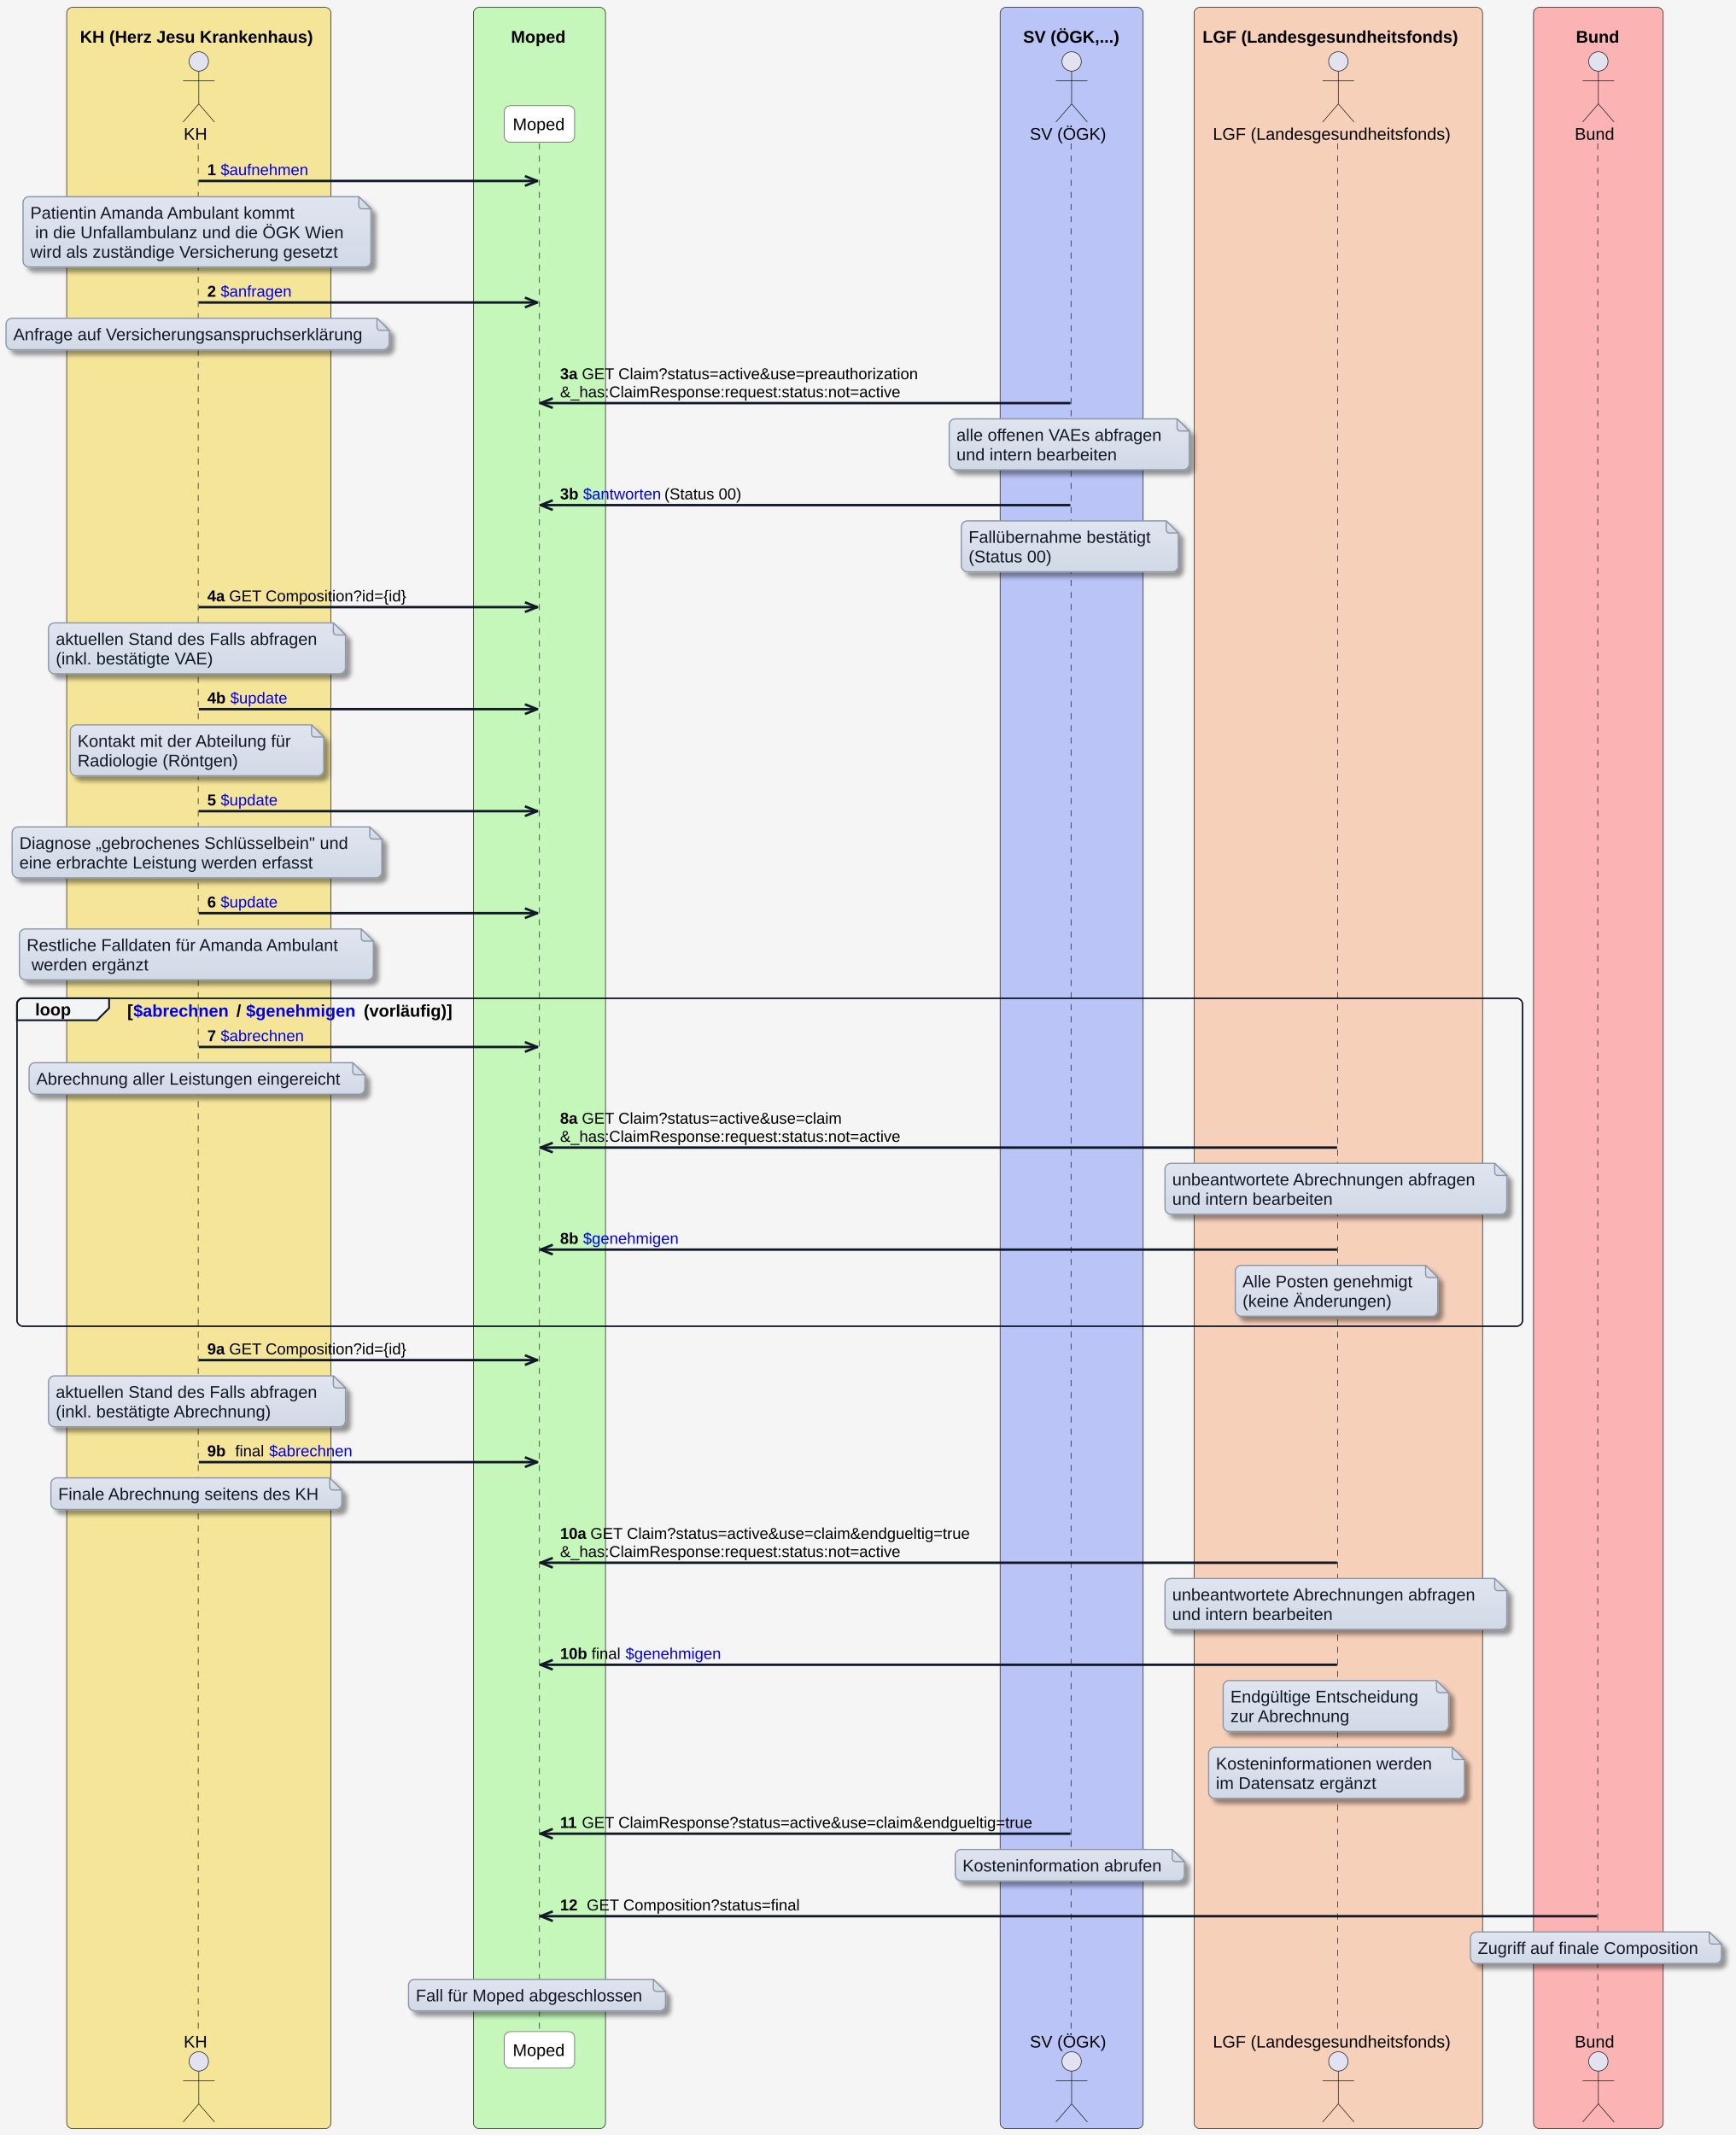
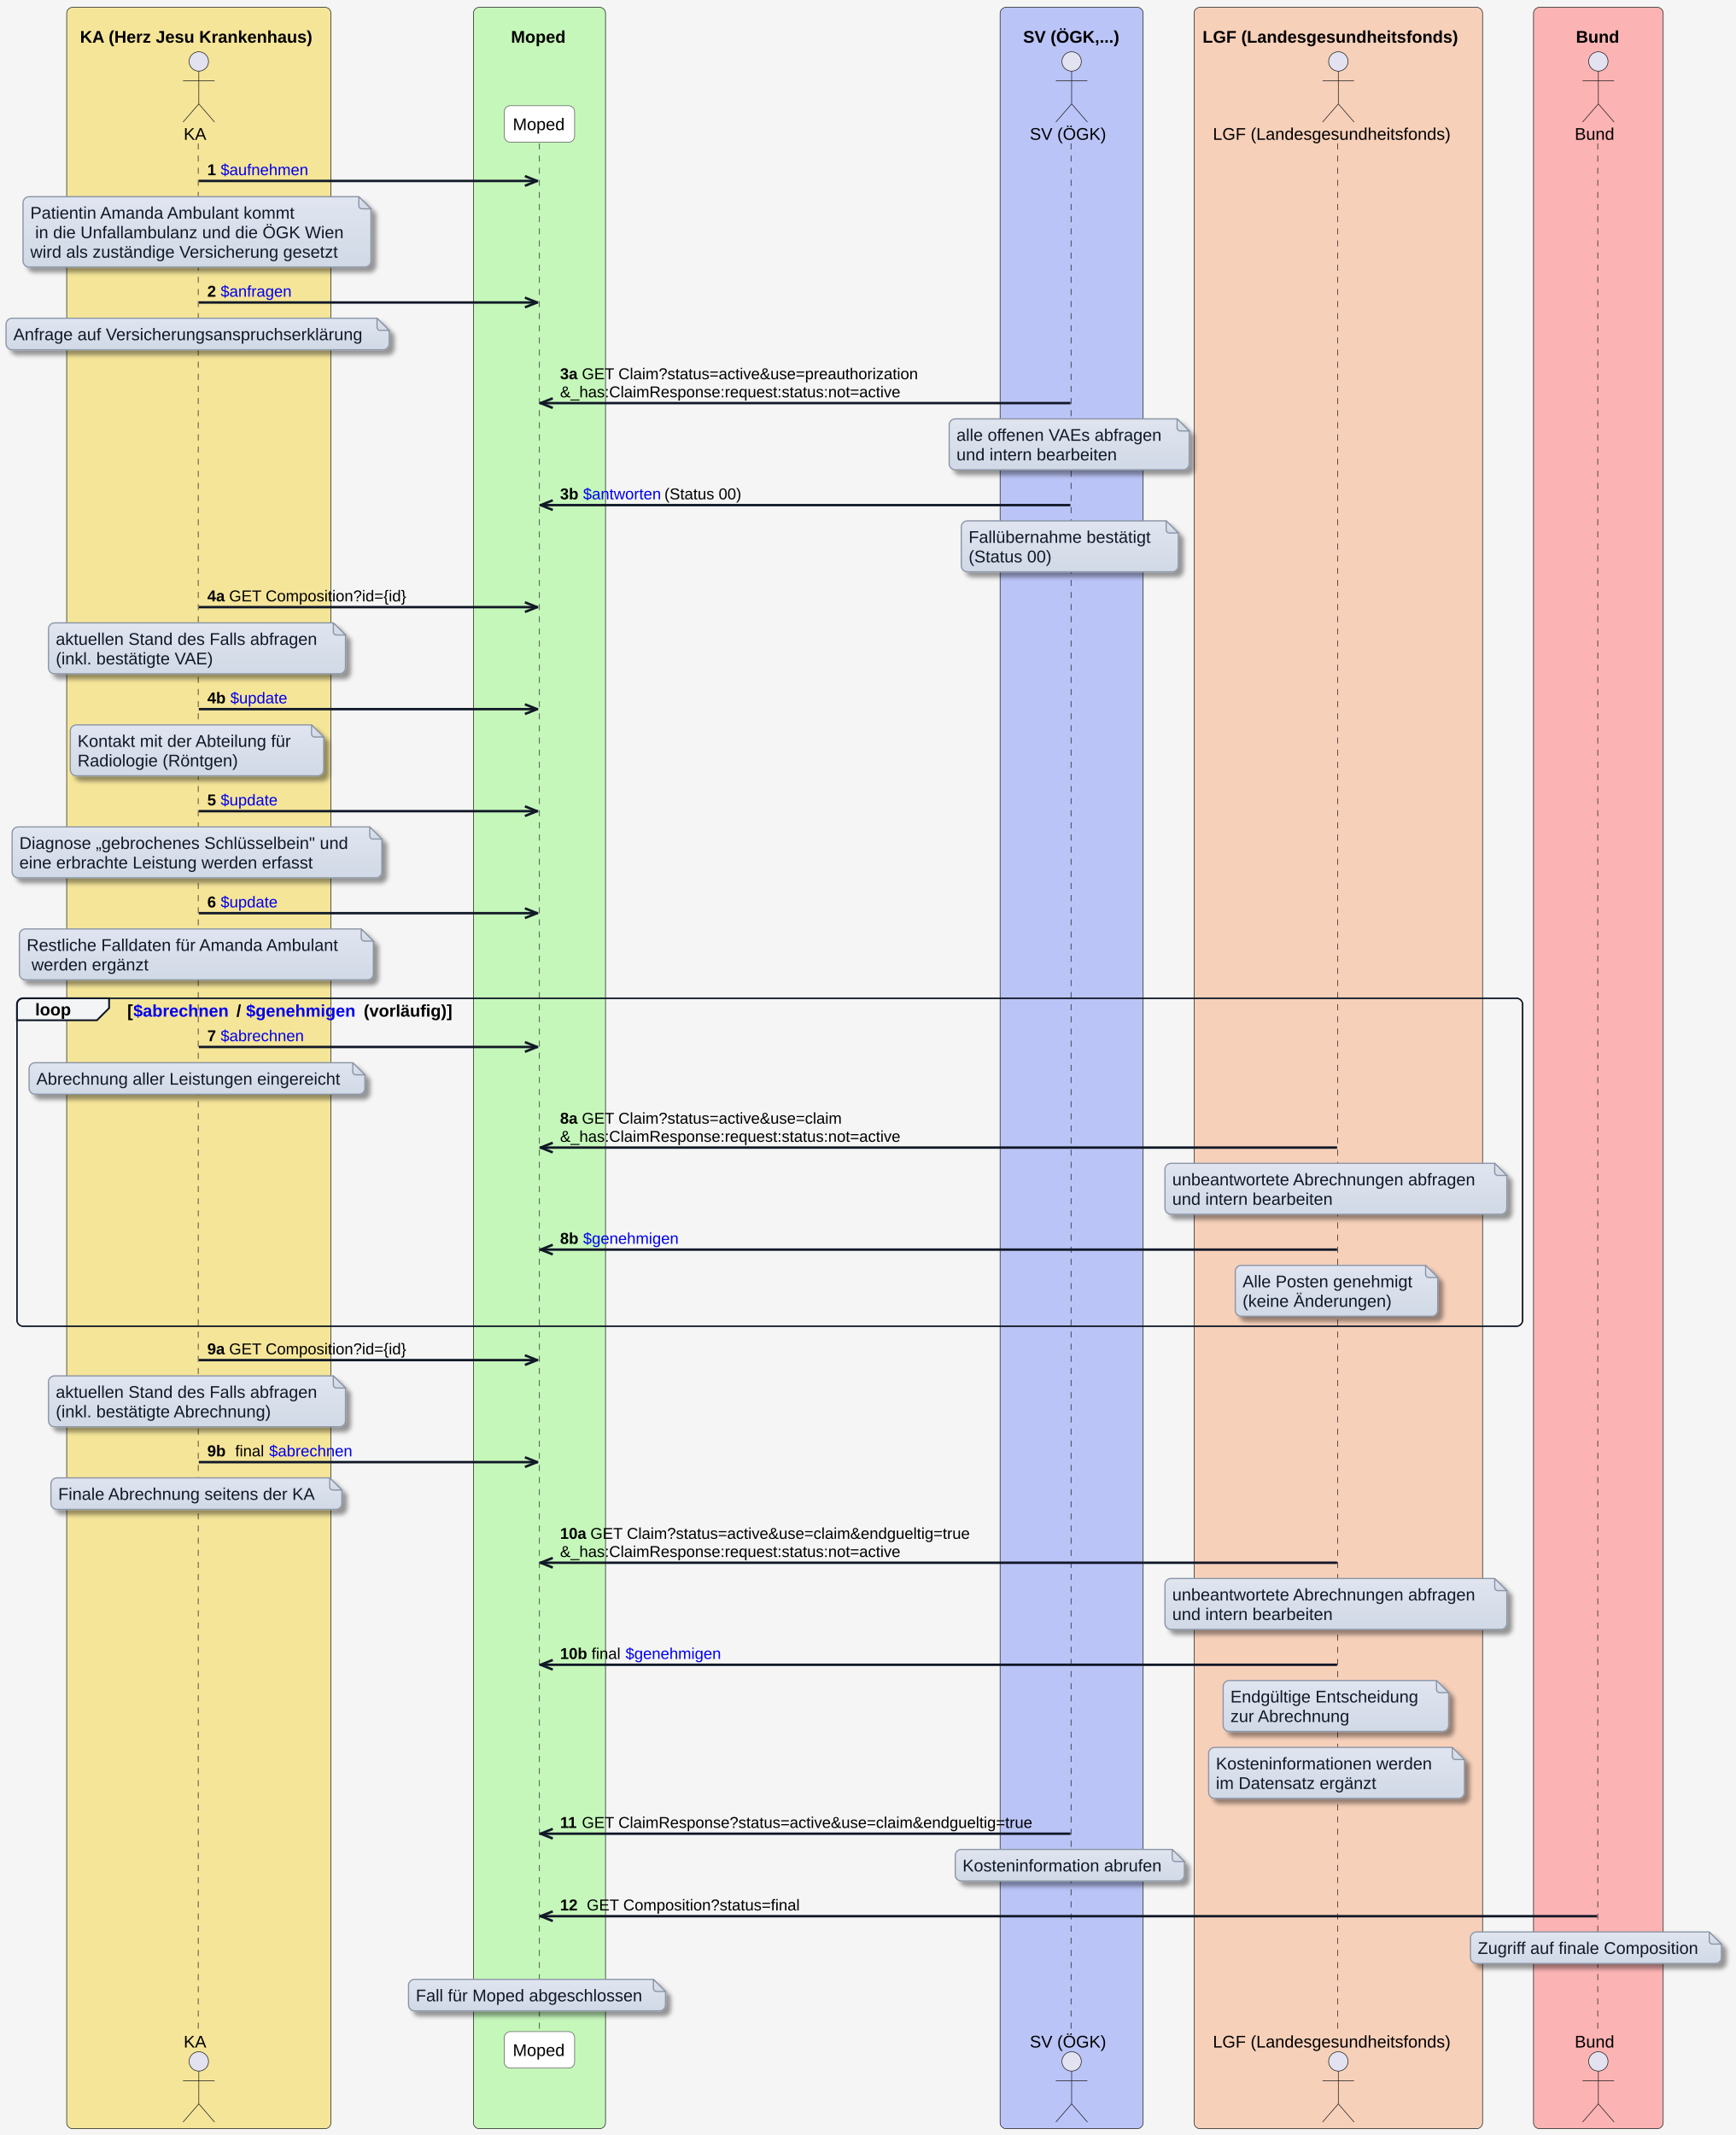
<svg xmlns="http://www.w3.org/2000/svg" xmlns:xlink="http://www.w3.org/1999/xlink" contentStyleType="text/css" height="1761px" preserveAspectRatio="none" style="width:1432px;height:1761px;background:#F5F5F5;" version="1.1" viewBox="0 0 1432 1761" width="1432px" zoomAndPan="magnify">
  <defs>
    <linearGradient id="gk54b7htfq8vn0" x1="50%" x2="50%" y1="0%" y2="100%">
      <stop offset="0%" stop-color="#E0E5F0" />
      <stop offset="100%" stop-color="#D1D9E6" />
    </linearGradient>
    <filter height="300%" id="fk54b7htfq8vn" width="300%" x="-1" y="-1">
      <feGaussianBlur result="blurOut" stdDeviation="2.0" />
      <feColorMatrix in="blurOut" result="blurOut2" type="matrix" values="0 0 0 0 0 0 0 0 0 0 0 0 0 0 0 0 0 0 .4 0" />
      <feOffset dx="4.0" dy="4.0" in="blurOut2" result="blurOut3" />
      <feBlend in="SourceGraphic" in2="blurOut3" mode="normal" />
    </filter>
  </defs>
  <g>
    <rect fill="#F5F5F5" height="1761" style="stroke:none;stroke-width:1.0;" width="1432" x="0" y="0" />
    <rect fill="#F5E599" height="1749.821" rx="5" ry="5" style="stroke:#181818;stroke-width:0.5;" width="218" x="55" y="6" />
    <text fill="#000000" font-family="Arial" font-size="14" font-weight="bold" lengthAdjust="spacing" textLength="4" x="58" y="19.132"> </text>
-     <text fill="#000000" font-family="Arial" font-size="14" font-weight="bold" lengthAdjust="spacing" textLength="196" x="66" y="35.23">KH (Herz Jesu Krankenhaus)</text>
+     <text fill="#000000" font-family="Arial" font-size="14" font-weight="bold" lengthAdjust="spacing" textLength="196" x="66" y="35.23">KA (Herz Jesu Krankenhaus)</text>
    <rect fill="#C5F7BA" height="1749.821" rx="5" ry="5" style="stroke:#181818;stroke-width:0.5;" width="109" x="390.5" y="6" />
    <text fill="#000000" font-family="Arial" font-size="14" font-weight="bold" lengthAdjust="spacing" textLength="4" x="393.5" y="19.132"> </text>
    <text fill="#000000" font-family="Arial" font-size="14" font-weight="bold" lengthAdjust="spacing" textLength="47" x="421.5" y="35.23">Moped</text>
    <rect fill="#BAC4F7" height="1749.821" rx="5" ry="5" style="stroke:#181818;stroke-width:0.5;" width="118" x="825" y="6" />
    <text fill="#000000" font-family="Arial" font-size="14" font-weight="bold" lengthAdjust="spacing" textLength="4" x="828" y="19.132"> </text>
    <text fill="#000000" font-family="Arial" font-size="14" font-weight="bold" lengthAdjust="spacing" textLength="80" x="844" y="35.23">SV (ÖGK,...)</text>
    <rect fill="#F7D0BA" height="1749.821" rx="5" ry="5" style="stroke:#181818;stroke-width:0.5;" width="238" x="985" y="6" />
    <text fill="#000000" font-family="Arial" font-size="14" font-weight="bold" lengthAdjust="spacing" textLength="4" x="988" y="19.132"> </text>
    <text fill="#000000" font-family="Arial" font-size="14" font-weight="bold" lengthAdjust="spacing" textLength="220" x="992" y="35.23">LGF (Landesgesundheitsfonds)</text>
    <rect fill="#FCB3B3" height="1749.821" rx="5" ry="5" style="stroke:#181818;stroke-width:0.5;" width="107" x="1265" y="6" />
    <text fill="#000000" font-family="Arial" font-size="14" font-weight="bold" lengthAdjust="spacing" textLength="4" x="1268" y="19.132"> </text>
    <text fill="#000000" font-family="Arial" font-size="14" font-weight="bold" lengthAdjust="spacing" textLength="37" x="1300" y="35.23">Bund</text>
    <rect fill="none" height="270.485" rx="5" ry="5" style="stroke:#111827;stroke-width:1.0;" width="1242" x="14" y="823.413" />
    <line style="stroke:#181818;stroke-width:0.5;stroke-dasharray:5.0,5.0;" x1="163.5" x2="163.5" y1="118.296" y2="1676.723" />
    <line style="stroke:#181818;stroke-width:0.5;stroke-dasharray:5.0,5.0;" x1="445" x2="445" y1="118.296" y2="1676.723" />
    <line style="stroke:#181818;stroke-width:0.5;stroke-dasharray:5.0,5.0;" x1="883.5" x2="883.5" y1="118.296" y2="1676.723" />
    <line style="stroke:#181818;stroke-width:0.5;stroke-dasharray:5.0,5.0;" x1="1103.5" x2="1103.5" y1="118.296" y2="1676.723" />
    <line style="stroke:#181818;stroke-width:0.5;stroke-dasharray:5.0,5.0;" x1="1318" x2="1318" y1="118.296" y2="1676.723" />
-     <text fill="#000000" font-family="Arial" font-size="14" lengthAdjust="spacing" textLength="19" x="151.5" y="115.329">KH</text>
+     <text fill="#000000" font-family="Arial" font-size="14" lengthAdjust="spacing" textLength="19" x="151.5" y="115.329">KA</text>
    <ellipse cx="164" cy="50.697" fill="#E2E2F0" rx="8" ry="8" style="stroke:#181818;stroke-width:0.5;" />
    <path d="M164,58.697 L164,85.697 M151,66.697 L177,66.697 M164,85.697 L151,100.697 M164,85.697 L177,100.697 " fill="none" style="stroke:#181818;stroke-width:0.5;" />
-     <text fill="#000000" font-family="Arial" font-size="14" lengthAdjust="spacing" textLength="19" x="151.5" y="1688.854">KH</text>
+     <text fill="#000000" font-family="Arial" font-size="14" lengthAdjust="spacing" textLength="19" x="151.5" y="1688.854">KA</text>
    <ellipse cx="164" cy="1700.321" fill="#E2E2F0" rx="8" ry="8" style="stroke:#181818;stroke-width:0.5;" />
    <path d="M164,1708.321 L164,1735.321 M151,1716.321 L177,1716.321 M164,1735.321 L151,1750.321 M164,1735.321 L177,1750.321 " fill="none" style="stroke:#181818;stroke-width:0.5;" />
    <rect fill="#FFFFFF" height="30.099" rx="5" ry="5" style="stroke:#555555;stroke-width:0.5;" width="58" x="416" y="87.197" />
    <text fill="#000000" font-family="Arial" font-size="14" lengthAdjust="spacing" textLength="44" x="423" y="107.329">Moped</text>
    <rect fill="#FFFFFF" height="30.099" rx="5" ry="5" style="stroke:#555555;stroke-width:0.5;" width="58" x="416" y="1675.723" />
    <text fill="#000000" font-family="Arial" font-size="14" lengthAdjust="spacing" textLength="44" x="423" y="1695.854">Moped</text>
    <text fill="#000000" font-family="Arial" font-size="14" lengthAdjust="spacing" textLength="63" x="849.5" y="115.329">SV (ÖGK)</text>
    <ellipse cx="884" cy="50.697" fill="#E2E2F0" rx="8" ry="8" style="stroke:#181818;stroke-width:0.5;" />
    <path d="M884,58.697 L884,85.697 M871,66.697 L897,66.697 M884,85.697 L871,100.697 M884,85.697 L897,100.697 " fill="none" style="stroke:#181818;stroke-width:0.5;" />
    <text fill="#000000" font-family="Arial" font-size="14" lengthAdjust="spacing" textLength="63" x="849.5" y="1688.854">SV (ÖGK)</text>
    <ellipse cx="884" cy="1700.321" fill="#E2E2F0" rx="8" ry="8" style="stroke:#181818;stroke-width:0.5;" />
    <path d="M884,1708.321 L884,1735.321 M871,1716.321 L897,1716.321 M884,1735.321 L871,1750.321 M884,1735.321 L897,1750.321 " fill="none" style="stroke:#181818;stroke-width:0.5;" />
    <text fill="#000000" font-family="Arial" font-size="14" lengthAdjust="spacing" textLength="201" x="1000.5" y="115.329">LGF (Landesgesundheitsfonds)</text>
    <ellipse cx="1104" cy="50.697" fill="#E2E2F0" rx="8" ry="8" style="stroke:#181818;stroke-width:0.5;" />
    <path d="M1104,58.697 L1104,85.697 M1091,66.697 L1117,66.697 M1104,85.697 L1091,100.697 M1104,85.697 L1117,100.697 " fill="none" style="stroke:#181818;stroke-width:0.5;" />
    <text fill="#000000" font-family="Arial" font-size="14" lengthAdjust="spacing" textLength="201" x="1000.5" y="1688.854">LGF (Landesgesundheitsfonds)</text>
    <ellipse cx="1104" cy="1700.321" fill="#E2E2F0" rx="8" ry="8" style="stroke:#181818;stroke-width:0.5;" />
    <path d="M1104,1708.321 L1104,1735.321 M1091,1716.321 L1117,1716.321 M1104,1735.321 L1091,1750.321 M1104,1735.321 L1117,1750.321 " fill="none" style="stroke:#181818;stroke-width:0.5;" />
    <text fill="#000000" font-family="Arial" font-size="14" lengthAdjust="spacing" textLength="33" x="1299" y="115.329">Bund</text>
    <ellipse cx="1318.5" cy="50.697" fill="#E2E2F0" rx="8" ry="8" style="stroke:#181818;stroke-width:0.5;" />
    <path d="M1318.5,58.697 L1318.5,85.697 M1305.5,66.697 L1331.5,66.697 M1318.5,85.697 L1305.5,100.697 M1318.5,85.697 L1331.5,100.697 " fill="none" style="stroke:#181818;stroke-width:0.5;" />
    <text fill="#000000" font-family="Arial" font-size="14" lengthAdjust="spacing" textLength="33" x="1299" y="1688.854">Bund</text>
    <ellipse cx="1318.5" cy="1700.321" fill="#E2E2F0" rx="8" ry="8" style="stroke:#181818;stroke-width:0.5;" />
    <path d="M1318.5,1708.321 L1318.5,1735.321 M1305.5,1716.321 L1331.5,1716.321 M1318.5,1735.321 L1305.5,1750.321 M1318.5,1735.321 L1331.5,1750.321 " fill="none" style="stroke:#181818;stroke-width:0.5;" />
    <line style="stroke:#111827;stroke-width:2.0;" x1="443" x2="433" y1="149.245" y2="145.245" />
    <line style="stroke:#111827;stroke-width:2.0;" x1="443" x2="433" y1="149.245" y2="153.245" />
    <line style="stroke:#111827;stroke-width:2.0;" x1="164" x2="444" y1="149.245" y2="149.245" />
    <text fill="#000000" font-family="Arial" font-size="13" font-weight="bold" lengthAdjust="spacing" textLength="7" x="171" y="144.49">1</text>
    <text fill="#000000" font-family="Arial" font-size="13" lengthAdjust="spacing" textLength="4" x="178" y="144.49"> </text>
    <a href="OperationDefinition-MOPED.Patient.Aufnehmen.html" target="_top" title="OperationDefinition-MOPED.Patient.Aufnehmen.html" xlink:actuate="onRequest" xlink:href="OperationDefinition-MOPED.Patient.Aufnehmen.html" xlink:show="new" xlink:title="OperationDefinition-MOPED.Patient.Aufnehmen.html" xlink:type="simple">
      <text fill="#0000EE" font-family="Arial" font-size="13" lengthAdjust="spacing" textLength="71" x="182" y="144.49">$aufnehmen</text>
    </a>
    <path d="M19,167.245 L19,215.245 A5,5 0 0 0 24,220.245 L301,220.245 A5,5 0 0 0 306,215.245 L306,172.245 L296,162.245 L24,162.245 A5,5 0 0 0 19,167.245 " fill="url(#gk54b7htfq8vn0)" filter="url(#fk54b7htfq8vn)" style="stroke:#8B95A5;stroke-width:1.0;" />
    <path d="M296,162.245 L296,169.745 A2.5,2.5 0 0 0 298.5,172.245 L306,172.245 L296,162.245 " fill="url(#gk54b7htfq8vn0)" style="stroke:#8B95A5;stroke-width:1.0;" />
    <text fill="#111827" font-family="Arial" font-size="14" lengthAdjust="spacing" textLength="223" x="25" y="180.376">Patientin Amanda Ambulant kommt</text>
    <text fill="#111827" font-family="Arial" font-size="14" lengthAdjust="spacing" textLength="258" x="29" y="196.475">in die Unfallambulanz und die ÖGK Wien</text>
    <text fill="#111827" font-family="Arial" font-size="14" lengthAdjust="spacing" textLength="259" x="25" y="212.574">wird als zuständige Versicherung gesetzt</text>
    <line style="stroke:#111827;stroke-width:2.0;" x1="443" x2="433" y1="249.489" y2="245.489" />
    <line style="stroke:#111827;stroke-width:2.0;" x1="443" x2="433" y1="249.489" y2="253.489" />
    <line style="stroke:#111827;stroke-width:2.0;" x1="164" x2="444" y1="249.489" y2="249.489" />
    <text fill="#000000" font-family="Arial" font-size="13" font-weight="bold" lengthAdjust="spacing" textLength="7" x="171" y="244.734">2</text>
    <text fill="#000000" font-family="Arial" font-size="13" lengthAdjust="spacing" textLength="4" x="178" y="244.734"> </text>
    <a href="OperationDefinition-MOPED.VAERequest.Anfragen.html" target="_top" title="OperationDefinition-MOPED.VAERequest.Anfragen.html" xlink:actuate="onRequest" xlink:href="OperationDefinition-MOPED.VAERequest.Anfragen.html" xlink:show="new" xlink:title="OperationDefinition-MOPED.VAERequest.Anfragen.html" xlink:type="simple">
      <text fill="#0000EE" font-family="Arial" font-size="13" lengthAdjust="spacing" textLength="57" x="182" y="244.734">$anfragen</text>
    </a>
    <path d="M5,267.489 L5,283.489 A5,5 0 0 0 10,288.489 L316,288.489 A5,5 0 0 0 321,283.489 L321,272.489 L311,262.489 L10,262.489 A5,5 0 0 0 5,267.489 " fill="url(#gk54b7htfq8vn0)" filter="url(#fk54b7htfq8vn)" style="stroke:#8B95A5;stroke-width:1.0;" />
    <path d="M311,262.489 L311,269.989 A2.5,2.5 0 0 0 313.5,272.489 L321,272.489 L311,262.489 " fill="url(#gk54b7htfq8vn0)" style="stroke:#8B95A5;stroke-width:1.0;" />
    <text fill="#111827" font-family="Arial" font-size="14" lengthAdjust="spacing" textLength="295" x="11" y="280.621">Anfrage auf Versicherungsanspruchserklärung</text>
    <line style="stroke:#111827;stroke-width:2.0;" x1="446" x2="456" y1="332.485" y2="328.485" />
    <line style="stroke:#111827;stroke-width:2.0;" x1="446" x2="456" y1="332.485" y2="336.485" />
    <line style="stroke:#111827;stroke-width:2.0;" x1="445" x2="883" y1="332.485" y2="332.485" />
    <text fill="#000000" font-family="Arial" font-size="13" font-weight="bold" lengthAdjust="spacing" textLength="14" x="462" y="312.782">3a</text>
    <text fill="#000000" font-family="Arial" font-size="13" lengthAdjust="spacing" textLength="280" x="480" y="312.782">GET Claim?status=active&amp;use=preauthorization</text>
    <text fill="#000000" font-family="Arial" font-size="13" lengthAdjust="spacing" textLength="284" x="462" y="327.731">&amp;_has:ClaimResponse:request:status:not=active</text>
    <path d="M783,350.485 L783,382.485 A5,5 0 0 0 788,387.485 L976,387.485 A5,5 0 0 0 981,382.485 L981,355.485 L971,345.485 L788,345.485 A5,5 0 0 0 783,350.485 " fill="url(#gk54b7htfq8vn0)" filter="url(#fk54b7htfq8vn)" style="stroke:#8B95A5;stroke-width:1.0;" />
    <path d="M971,345.485 L971,352.985 A2.5,2.5 0 0 0 973.5,355.485 L981,355.485 L971,345.485 " fill="url(#gk54b7htfq8vn0)" style="stroke:#8B95A5;stroke-width:1.0;" />
    <text fill="#111827" font-family="Arial" font-size="14" lengthAdjust="spacing" textLength="173" x="789" y="363.617">alle offenen VAEs abfragen</text>
    <text fill="#111827" font-family="Arial" font-size="14" lengthAdjust="spacing" textLength="136" x="789" y="379.716">und intern bearbeiten</text>
    <line style="stroke:#111827;stroke-width:2.0;" x1="446" x2="456" y1="416.631" y2="412.631" />
    <line style="stroke:#111827;stroke-width:2.0;" x1="446" x2="456" y1="416.631" y2="420.631" />
    <line style="stroke:#111827;stroke-width:2.0;" x1="445" x2="883" y1="416.631" y2="416.631" />
    <text fill="#000000" font-family="Arial" font-size="13" font-weight="bold" lengthAdjust="spacing" textLength="15" x="462" y="411.877">3b</text>
    <text fill="#000000" font-family="Arial" font-size="13" lengthAdjust="spacing" textLength="4" x="477" y="411.877"> </text>
    <a href="OperationDefinition-MOPED.Auf.Request.Antworten.html" target="_top" title="OperationDefinition-MOPED.Auf.Request.Antworten.html" xlink:actuate="onRequest" xlink:href="OperationDefinition-MOPED.Auf.Request.Antworten.html" xlink:show="new" xlink:title="OperationDefinition-MOPED.Auf.Request.Antworten.html" xlink:type="simple">
      <text fill="#0000EE" font-family="Arial" font-size="13" lengthAdjust="spacing" textLength="63" x="481" y="411.877">$antworten</text>
    </a>
    <text fill="#000000" font-family="Arial" font-size="13" lengthAdjust="spacing" textLength="64" x="548" y="411.877">(Status 00)</text>
    <path d="M793,434.631 L793,466.631 A5,5 0 0 0 798,471.631 L967,471.631 A5,5 0 0 0 972,466.631 L972,439.631 L962,429.631 L798,429.631 A5,5 0 0 0 793,434.631 " fill="url(#gk54b7htfq8vn0)" filter="url(#fk54b7htfq8vn)" style="stroke:#8B95A5;stroke-width:1.0;" />
    <path d="M962,429.631 L962,437.131 A2.5,2.5 0 0 0 964.5,439.631 L972,439.631 L962,429.631 " fill="url(#gk54b7htfq8vn0)" style="stroke:#8B95A5;stroke-width:1.0;" />
    <text fill="#111827" font-family="Arial" font-size="14" lengthAdjust="spacing" textLength="154" x="799" y="447.763">Fallübernahme bestätigt</text>
    <text fill="#111827" font-family="Arial" font-size="14" lengthAdjust="spacing" textLength="70" x="799" y="463.862">(Status 00)</text>
    <line style="stroke:#111827;stroke-width:2.0;" x1="443" x2="433" y1="500.777" y2="496.777" />
    <line style="stroke:#111827;stroke-width:2.0;" x1="443" x2="433" y1="500.777" y2="504.777" />
    <line style="stroke:#111827;stroke-width:2.0;" x1="164" x2="444" y1="500.777" y2="500.777" />
    <text fill="#000000" font-family="Arial" font-size="13" font-weight="bold" lengthAdjust="spacing" textLength="14" x="171" y="496.022">4a</text>
    <text fill="#000000" font-family="Arial" font-size="13" lengthAdjust="spacing" textLength="146" x="189" y="496.022">GET Composition?id={id}</text>
    <path d="M40,518.777 L40,550.777 A5,5 0 0 0 45,555.777 L280,555.777 A5,5 0 0 0 285,550.777 L285,523.777 L275,513.777 L45,513.777 A5,5 0 0 0 40,518.777 " fill="url(#gk54b7htfq8vn0)" filter="url(#fk54b7htfq8vn)" style="stroke:#8B95A5;stroke-width:1.0;" />
    <path d="M275,513.777 L275,521.277 A2.5,2.5 0 0 0 277.5,523.777 L285,523.777 L275,513.777 " fill="url(#gk54b7htfq8vn0)" style="stroke:#8B95A5;stroke-width:1.0;" />
    <text fill="#111827" font-family="Arial" font-size="14" lengthAdjust="spacing" textLength="220" x="46" y="531.909">aktuellen Stand des Falls abfragen</text>
    <text fill="#111827" font-family="Arial" font-size="14" lengthAdjust="spacing" textLength="132" x="46" y="548.008">(inkl. bestätigte VAE)</text>
    <line style="stroke:#111827;stroke-width:2.0;" x1="443" x2="433" y1="584.923" y2="580.923" />
    <line style="stroke:#111827;stroke-width:2.0;" x1="443" x2="433" y1="584.923" y2="588.923" />
    <line style="stroke:#111827;stroke-width:2.0;" x1="164" x2="444" y1="584.923" y2="584.923" />
    <text fill="#000000" font-family="Arial" font-size="13" font-weight="bold" lengthAdjust="spacing" textLength="15" x="171" y="580.168">4b</text>
    <text fill="#000000" font-family="Arial" font-size="13" lengthAdjust="spacing" textLength="4" x="186" y="580.168"> </text>
    <a href="OperationDefinition-MOPED.Daten.Update.html" target="_top" title="OperationDefinition-MOPED.Daten.Update.html" xlink:actuate="onRequest" xlink:href="OperationDefinition-MOPED.Daten.Update.html" xlink:show="new" xlink:title="OperationDefinition-MOPED.Daten.Update.html" xlink:type="simple">
      <text fill="#0000EE" font-family="Arial" font-size="13" lengthAdjust="spacing" textLength="46" x="190" y="580.168">$update</text>
    </a>
    <path d="M58,602.923 L58,634.923 A5,5 0 0 0 63,639.923 L262,639.923 A5,5 0 0 0 267,634.923 L267,607.923 L257,597.923 L63,597.923 A5,5 0 0 0 58,602.923 " fill="url(#gk54b7htfq8vn0)" filter="url(#fk54b7htfq8vn)" style="stroke:#8B95A5;stroke-width:1.0;" />
    <path d="M257,597.923 L257,605.423 A2.5,2.5 0 0 0 259.5,607.923 L267,607.923 L257,597.923 " fill="url(#gk54b7htfq8vn0)" style="stroke:#8B95A5;stroke-width:1.0;" />
    <text fill="#111827" font-family="Arial" font-size="14" lengthAdjust="spacing" textLength="180" x="64" y="616.055">Kontakt mit der Abteilung für</text>
    <text fill="#111827" font-family="Arial" font-size="14" lengthAdjust="spacing" textLength="135" x="64" y="632.154">Radiologie (Röntgen)</text>
    <line style="stroke:#111827;stroke-width:2.0;" x1="443" x2="433" y1="669.069" y2="665.069" />
    <line style="stroke:#111827;stroke-width:2.0;" x1="443" x2="433" y1="669.069" y2="673.069" />
    <line style="stroke:#111827;stroke-width:2.0;" x1="164" x2="444" y1="669.069" y2="669.069" />
    <text fill="#000000" font-family="Arial" font-size="13" font-weight="bold" lengthAdjust="spacing" textLength="7" x="171" y="664.314">5</text>
    <text fill="#000000" font-family="Arial" font-size="13" lengthAdjust="spacing" textLength="4" x="178" y="664.314"> </text>
    <a href="OperationDefinition-MOPED.Daten.Update.html" target="_top" title="OperationDefinition-MOPED.Daten.Update.html" xlink:actuate="onRequest" xlink:href="OperationDefinition-MOPED.Daten.Update.html" xlink:show="new" xlink:title="OperationDefinition-MOPED.Daten.Update.html" xlink:type="simple">
      <text fill="#0000EE" font-family="Arial" font-size="13" lengthAdjust="spacing" textLength="46" x="182" y="664.314">$update</text>
    </a>
    <path d="M10,687.069 L10,719.069 A5,5 0 0 0 15,724.069 L310,724.069 A5,5 0 0 0 315,719.069 L315,692.069 L305,682.069 L15,682.069 A5,5 0 0 0 10,687.069 " fill="url(#gk54b7htfq8vn0)" filter="url(#fk54b7htfq8vn)" style="stroke:#8B95A5;stroke-width:1.0;" />
    <path d="M305,682.069 L305,689.569 A2.5,2.5 0 0 0 307.5,692.069 L315,692.069 L305,682.069 " fill="url(#gk54b7htfq8vn0)" style="stroke:#8B95A5;stroke-width:1.0;" />
    <text fill="#111827" font-family="Arial" font-size="14" lengthAdjust="spacing" textLength="276" x="16" y="700.201">Diagnose „gebrochenes Schlüsselbein" und</text>
    <text fill="#111827" font-family="Arial" font-size="14" lengthAdjust="spacing" textLength="248" x="16" y="716.3">eine erbrachte Leistung werden erfasst</text>
    <line style="stroke:#111827;stroke-width:2.0;" x1="443" x2="433" y1="753.215" y2="749.215" />
    <line style="stroke:#111827;stroke-width:2.0;" x1="443" x2="433" y1="753.215" y2="757.215" />
    <line style="stroke:#111827;stroke-width:2.0;" x1="164" x2="444" y1="753.215" y2="753.215" />
    <text fill="#000000" font-family="Arial" font-size="13" font-weight="bold" lengthAdjust="spacing" textLength="7" x="171" y="748.46">6</text>
    <text fill="#000000" font-family="Arial" font-size="13" lengthAdjust="spacing" textLength="4" x="178" y="748.46"> </text>
    <a href="OperationDefinition-MOPED.Daten.Update.html" target="_top" title="OperationDefinition-MOPED.Daten.Update.html" xlink:actuate="onRequest" xlink:href="OperationDefinition-MOPED.Daten.Update.html" xlink:show="new" xlink:title="OperationDefinition-MOPED.Daten.Update.html" xlink:type="simple">
      <text fill="#0000EE" font-family="Arial" font-size="13" lengthAdjust="spacing" textLength="46" x="182" y="748.46">$update</text>
    </a>
    <path d="M16,771.215 L16,803.215 A5,5 0 0 0 21,808.215 L303,808.215 A5,5 0 0 0 308,803.215 L308,776.215 L298,766.215 L21,766.215 A5,5 0 0 0 16,771.215 " fill="url(#gk54b7htfq8vn0)" filter="url(#fk54b7htfq8vn)" style="stroke:#8B95A5;stroke-width:1.0;" />
    <path d="M298,766.215 L298,773.715 A2.5,2.5 0 0 0 300.5,776.215 L308,776.215 L298,766.215 " fill="url(#gk54b7htfq8vn0)" style="stroke:#8B95A5;stroke-width:1.0;" />
    <text fill="#111827" font-family="Arial" font-size="14" lengthAdjust="spacing" textLength="263" x="22" y="784.347">Restliche Falldaten für Amanda Ambulant</text>
    <text fill="#111827" font-family="Arial" font-size="14" lengthAdjust="spacing" textLength="99" x="26" y="800.446">werden ergänzt</text>
    <path d="M19,823.413 L90,823.413 L90,831.511 L80,841.511 L14,841.511 L14,828.413 A5,5 0 0 1 19,823.413 " fill="#F3F4F6" style="stroke:#111827;stroke-width:1.5;" />
    <rect fill="none" height="270.485" rx="5" ry="5" style="stroke:#111827;stroke-width:1.0;" width="1242" x="14" y="823.413" />
    <text fill="#000000" font-family="Arial" font-size="14" font-weight="bold" lengthAdjust="spacing" textLength="31" x="29" y="837.544">loop</text>
    <text fill="#000000" font-family="Arial" font-size="14" font-weight="bold" lengthAdjust="spacing" textLength="5" x="105" y="838.544">[</text>
    <a href="OperationDefinition-MOPED.Encounter.Abrechnen.html" target="_top" title="OperationDefinition-MOPED.Encounter.Abrechnen.html" xlink:actuate="onRequest" xlink:href="OperationDefinition-MOPED.Encounter.Abrechnen.html" xlink:show="new" xlink:title="OperationDefinition-MOPED.Encounter.Abrechnen.html" xlink:type="simple">
      <text fill="#0000EE" font-family="Arial" font-size="14" font-weight="bold" lengthAdjust="spacing" textLength="81" x="110" y="838.544">$abrechnen</text>
    </a>
    <text fill="#000000" font-family="Arial" font-size="14" font-weight="bold" lengthAdjust="spacing" textLength="4" x="195" y="838.544">/</text>
    <a href="OperationDefinition-MOPED.Abrechnung.Genehmigen.html" target="_top" title="OperationDefinition-MOPED.Abrechnung.Genehmigen.html" xlink:actuate="onRequest" xlink:href="OperationDefinition-MOPED.Abrechnung.Genehmigen.html" xlink:show="new" xlink:title="OperationDefinition-MOPED.Abrechnung.Genehmigen.html" xlink:type="simple">
      <text fill="#0000EE" font-family="Arial" font-size="14" font-weight="bold" lengthAdjust="spacing" textLength="93" x="203" y="838.544">$genehmigen</text>
    </a>
    <text fill="#000000" font-family="Arial" font-size="14" font-weight="bold" lengthAdjust="spacing" textLength="76" x="300" y="838.544">(vorläufig)]</text>
    <line style="stroke:#111827;stroke-width:2.0;" x1="443" x2="433" y1="863.559" y2="859.559" />
    <line style="stroke:#111827;stroke-width:2.0;" x1="443" x2="433" y1="863.559" y2="867.559" />
    <line style="stroke:#111827;stroke-width:2.0;" x1="164" x2="444" y1="863.559" y2="863.559" />
    <text fill="#000000" font-family="Arial" font-size="13" font-weight="bold" lengthAdjust="spacing" textLength="7" x="171" y="858.804">7</text>
    <text fill="#000000" font-family="Arial" font-size="13" lengthAdjust="spacing" textLength="4" x="178" y="858.804"> </text>
    <a href="OperationDefinition-MOPED.Encounter.Abrechnen.html" target="_top" title="OperationDefinition-MOPED.Encounter.Abrechnen.html" xlink:actuate="onRequest" xlink:href="OperationDefinition-MOPED.Encounter.Abrechnen.html" xlink:show="new" xlink:title="OperationDefinition-MOPED.Encounter.Abrechnen.html" xlink:type="simple">
      <text fill="#0000EE" font-family="Arial" font-size="13" lengthAdjust="spacing" textLength="67" x="182" y="858.804">$abrechnen</text>
    </a>
    <path d="M24,881.559 L24,897.559 A5,5 0 0 0 29,902.559 L296,902.559 A5,5 0 0 0 301,897.559 L301,886.559 L291,876.559 L29,876.559 A5,5 0 0 0 24,881.559 " fill="url(#gk54b7htfq8vn0)" filter="url(#fk54b7htfq8vn)" style="stroke:#8B95A5;stroke-width:1.0;" />
    <path d="M291,876.559 L291,884.059 A2.5,2.5 0 0 0 293.5,886.559 L301,886.559 L291,876.559 " fill="url(#gk54b7htfq8vn0)" style="stroke:#8B95A5;stroke-width:1.0;" />
    <text fill="#111827" font-family="Arial" font-size="14" lengthAdjust="spacing" textLength="256" x="30" y="894.69">Abrechnung aller Leistungen eingereicht</text>
    <line style="stroke:#111827;stroke-width:2.0;" x1="446" x2="456" y1="946.555" y2="942.555" />
    <line style="stroke:#111827;stroke-width:2.0;" x1="446" x2="456" y1="946.555" y2="950.555" />
    <line style="stroke:#111827;stroke-width:2.0;" x1="445" x2="1103" y1="946.555" y2="946.555" />
    <text fill="#000000" font-family="Arial" font-size="13" font-weight="bold" lengthAdjust="spacing" textLength="14" x="462" y="926.851">8a</text>
    <text fill="#000000" font-family="Arial" font-size="13" lengthAdjust="spacing" textLength="219" x="480" y="926.851">GET Claim?status=active&amp;use=claim</text>
    <text fill="#000000" font-family="Arial" font-size="13" lengthAdjust="spacing" textLength="284" x="462" y="941.8">&amp;_has:ClaimResponse:request:status:not=active</text>
    <path d="M961,964.555 L961,996.555 A5,5 0 0 0 966,1001.555 L1238,1001.555 A5,5 0 0 0 1243,996.555 L1243,969.555 L1233,959.555 L966,959.555 A5,5 0 0 0 961,964.555 " fill="url(#gk54b7htfq8vn0)" filter="url(#fk54b7htfq8vn)" style="stroke:#8B95A5;stroke-width:1.0;" />
    <path d="M1233,959.555 L1233,967.055 A2.5,2.5 0 0 0 1235.5,969.555 L1243,969.555 L1233,959.555 " fill="url(#gk54b7htfq8vn0)" style="stroke:#8B95A5;stroke-width:1.0;" />
    <text fill="#111827" font-family="Arial" font-size="14" lengthAdjust="spacing" textLength="257" x="967" y="977.687">unbeantwortete Abrechnungen abfragen</text>
    <text fill="#111827" font-family="Arial" font-size="14" lengthAdjust="spacing" textLength="136" x="967" y="993.785">und intern bearbeiten</text>
    <line style="stroke:#111827;stroke-width:2.0;" x1="446" x2="456" y1="1030.701" y2="1026.701" />
    <line style="stroke:#111827;stroke-width:2.0;" x1="446" x2="456" y1="1030.701" y2="1034.701" />
    <line style="stroke:#111827;stroke-width:2.0;" x1="445" x2="1103" y1="1030.701" y2="1030.701" />
    <text fill="#000000" font-family="Arial" font-size="13" font-weight="bold" lengthAdjust="spacing" textLength="15" x="462" y="1025.946">8b</text>
    <text fill="#000000" font-family="Arial" font-size="13" lengthAdjust="spacing" textLength="4" x="477" y="1025.946"> </text>
    <a href="OperationDefinition-MOPED.Abrechnung.Genehmigen.html" target="_top" title="OperationDefinition-MOPED.Abrechnung.Genehmigen.html" xlink:actuate="onRequest" xlink:href="OperationDefinition-MOPED.Abrechnung.Genehmigen.html" xlink:show="new" xlink:title="OperationDefinition-MOPED.Abrechnung.Genehmigen.html" xlink:type="simple">
      <text fill="#0000EE" font-family="Arial" font-size="13" lengthAdjust="spacing" textLength="77" x="481" y="1025.946">$genehmigen</text>
    </a>
    <path d="M1019,1048.701 L1019,1080.701 A5,5 0 0 0 1024,1085.701 L1181,1085.701 A5,5 0 0 0 1186,1080.701 L1186,1053.701 L1176,1043.701 L1024,1043.701 A5,5 0 0 0 1019,1048.701 " fill="url(#gk54b7htfq8vn0)" filter="url(#fk54b7htfq8vn)" style="stroke:#8B95A5;stroke-width:1.0;" />
    <path d="M1176,1043.701 L1176,1051.201 A2.5,2.5 0 0 0 1178.5,1053.701 L1186,1053.701 L1176,1043.701 " fill="url(#gk54b7htfq8vn0)" style="stroke:#8B95A5;stroke-width:1.0;" />
    <text fill="#111827" font-family="Arial" font-size="14" lengthAdjust="spacing" textLength="142" x="1025" y="1061.832">Alle Posten genehmigt</text>
    <text fill="#111827" font-family="Arial" font-size="14" lengthAdjust="spacing" textLength="126" x="1025" y="1077.931">(keine Änderungen)</text>
    <line style="stroke:#111827;stroke-width:2.0;" x1="443" x2="433" y1="1121.847" y2="1117.847" />
    <line style="stroke:#111827;stroke-width:2.0;" x1="443" x2="433" y1="1121.847" y2="1125.847" />
    <line style="stroke:#111827;stroke-width:2.0;" x1="164" x2="444" y1="1121.847" y2="1121.847" />
    <text fill="#000000" font-family="Arial" font-size="13" font-weight="bold" lengthAdjust="spacing" textLength="14" x="171" y="1117.092">9a</text>
    <text fill="#000000" font-family="Arial" font-size="13" lengthAdjust="spacing" textLength="146" x="189" y="1117.092">GET Composition?id={id}</text>
    <path d="M40,1139.847 L40,1171.847 A5,5 0 0 0 45,1176.847 L280,1176.847 A5,5 0 0 0 285,1171.847 L285,1144.847 L275,1134.847 L45,1134.847 A5,5 0 0 0 40,1139.847 " fill="url(#gk54b7htfq8vn0)" filter="url(#fk54b7htfq8vn)" style="stroke:#8B95A5;stroke-width:1.0;" />
    <path d="M275,1134.847 L275,1142.347 A2.5,2.5 0 0 0 277.5,1144.847 L285,1144.847 L275,1134.847 " fill="url(#gk54b7htfq8vn0)" style="stroke:#8B95A5;stroke-width:1.0;" />
    <text fill="#111827" font-family="Arial" font-size="14" lengthAdjust="spacing" textLength="220" x="46" y="1152.978">aktuellen Stand des Falls abfragen</text>
    <text fill="#111827" font-family="Arial" font-size="14" lengthAdjust="spacing" textLength="182" x="46" y="1169.077">(inkl. bestätigte Abrechnung)</text>
    <line style="stroke:#111827;stroke-width:2.0;" x1="443" x2="433" y1="1205.993" y2="1201.993" />
    <line style="stroke:#111827;stroke-width:2.0;" x1="443" x2="433" y1="1205.993" y2="1209.993" />
    <line style="stroke:#111827;stroke-width:2.0;" x1="164" x2="444" y1="1205.993" y2="1205.993" />
    <text fill="#000000" font-family="Arial" font-size="13" font-weight="bold" lengthAdjust="spacing" textLength="15" x="171" y="1201.238">9b</text>
    <text fill="#000000" font-family="Arial" font-size="13" lengthAdjust="spacing" textLength="24" x="194" y="1201.238">final</text>
    <a href="OperationDefinition-MOPED.Encounter.Abrechnen.html" target="_top" title="OperationDefinition-MOPED.Encounter.Abrechnen.html" xlink:actuate="onRequest" xlink:href="OperationDefinition-MOPED.Encounter.Abrechnen.html" xlink:show="new" xlink:title="OperationDefinition-MOPED.Encounter.Abrechnen.html" xlink:type="simple">
      <text fill="#0000EE" font-family="Arial" font-size="13" lengthAdjust="spacing" textLength="67" x="222" y="1201.238">$abrechnen</text>
    </a>
    <path d="M42,1223.993 L42,1239.993 A5,5 0 0 0 47,1244.993 L277,1244.993 A5,5 0 0 0 282,1239.993 L282,1228.993 L272,1218.993 L47,1218.993 A5,5 0 0 0 42,1223.993 " fill="url(#gk54b7htfq8vn0)" filter="url(#fk54b7htfq8vn)" style="stroke:#8B95A5;stroke-width:1.0;" />
    <path d="M272,1218.993 L272,1226.493 A2.5,2.5 0 0 0 274.5,1228.993 L282,1228.993 L272,1218.993 " fill="url(#gk54b7htfq8vn0)" style="stroke:#8B95A5;stroke-width:1.0;" />
-     <text fill="#111827" font-family="Arial" font-size="14" lengthAdjust="spacing" textLength="219" x="48" y="1237.124">Finale Abrechnung seitens des KH</text>
+     <text fill="#111827" font-family="Arial" font-size="14" lengthAdjust="spacing" textLength="219" x="48" y="1237.124">Finale Abrechnung seitens der KA</text>
    <line style="stroke:#111827;stroke-width:2.0;" x1="446" x2="456" y1="1288.989" y2="1284.989" />
    <line style="stroke:#111827;stroke-width:2.0;" x1="446" x2="456" y1="1288.989" y2="1292.989" />
    <line style="stroke:#111827;stroke-width:2.0;" x1="445" x2="1103" y1="1288.989" y2="1288.989" />
    <text fill="#000000" font-family="Arial" font-size="13" font-weight="bold" lengthAdjust="spacing" textLength="21" x="462" y="1269.285">10a</text>
    <text fill="#000000" font-family="Arial" font-size="13" lengthAdjust="spacing" textLength="317" x="487" y="1269.285">GET Claim?status=active&amp;use=claim&amp;endgueltig=true</text>
    <text fill="#000000" font-family="Arial" font-size="13" lengthAdjust="spacing" textLength="284" x="462" y="1284.234">&amp;_has:ClaimResponse:request:status:not=active</text>
    <path d="M961,1306.989 L961,1338.989 A5,5 0 0 0 966,1343.989 L1238,1343.989 A5,5 0 0 0 1243,1338.989 L1243,1311.989 L1233,1301.989 L966,1301.989 A5,5 0 0 0 961,1306.989 " fill="url(#gk54b7htfq8vn0)" filter="url(#fk54b7htfq8vn)" style="stroke:#8B95A5;stroke-width:1.0;" />
    <path d="M1233,1301.989 L1233,1309.489 A2.5,2.5 0 0 0 1235.5,1311.989 L1243,1311.989 L1233,1301.989 " fill="url(#gk54b7htfq8vn0)" style="stroke:#8B95A5;stroke-width:1.0;" />
    <text fill="#111827" font-family="Arial" font-size="14" lengthAdjust="spacing" textLength="257" x="967" y="1320.121">unbeantwortete Abrechnungen abfragen</text>
    <text fill="#111827" font-family="Arial" font-size="14" lengthAdjust="spacing" textLength="136" x="967" y="1336.219">und intern bearbeiten</text>
    <line style="stroke:#111827;stroke-width:2.0;" x1="446" x2="456" y1="1373.135" y2="1369.135" />
    <line style="stroke:#111827;stroke-width:2.0;" x1="446" x2="456" y1="1373.135" y2="1377.135" />
    <line style="stroke:#111827;stroke-width:2.0;" x1="445" x2="1103" y1="1373.135" y2="1373.135" />
    <text fill="#000000" font-family="Arial" font-size="13" font-weight="bold" lengthAdjust="spacing" textLength="22" x="462" y="1368.38">10b</text>
    <text fill="#000000" font-family="Arial" font-size="13" lengthAdjust="spacing" textLength="24" x="488" y="1368.38">final</text>
    <a href="OperationDefinition-MOPED.Abrechnung.Genehmigen.html" target="_top" title="OperationDefinition-MOPED.Abrechnung.Genehmigen.html" xlink:actuate="onRequest" xlink:href="OperationDefinition-MOPED.Abrechnung.Genehmigen.html" xlink:show="new" xlink:title="OperationDefinition-MOPED.Abrechnung.Genehmigen.html" xlink:type="simple">
      <text fill="#0000EE" font-family="Arial" font-size="13" lengthAdjust="spacing" textLength="77" x="516" y="1368.38">$genehmigen</text>
    </a>
    <path d="M1009,1391.135 L1009,1423.135 A5,5 0 0 0 1014,1428.135 L1190,1428.135 A5,5 0 0 0 1195,1423.135 L1195,1396.135 L1185,1386.135 L1014,1386.135 A5,5 0 0 0 1009,1391.135 " fill="url(#gk54b7htfq8vn0)" filter="url(#fk54b7htfq8vn)" style="stroke:#8B95A5;stroke-width:1.0;" />
    <path d="M1185,1386.135 L1185,1393.635 A2.5,2.5 0 0 0 1187.5,1396.135 L1195,1396.135 L1185,1386.135 " fill="url(#gk54b7htfq8vn0)" style="stroke:#8B95A5;stroke-width:1.0;" />
    <text fill="#111827" font-family="Arial" font-size="14" lengthAdjust="spacing" textLength="157" x="1015" y="1404.267">Endgültige Entscheidung</text>
    <text fill="#111827" font-family="Arial" font-size="14" lengthAdjust="spacing" textLength="101" x="1015" y="1420.365">zur Abrechnung</text>
    <path d="M997,1446.332 L997,1478.332 A5,5 0 0 0 1002,1483.332 L1203,1483.332 A5,5 0 0 0 1208,1478.332 L1208,1451.332 L1198,1441.332 L1002,1441.332 A5,5 0 0 0 997,1446.332 " fill="url(#gk54b7htfq8vn0)" filter="url(#fk54b7htfq8vn)" style="stroke:#8B95A5;stroke-width:1.0;" />
    <path d="M1198,1441.332 L1198,1448.832 A2.5,2.5 0 0 0 1200.5,1451.332 L1208,1451.332 L1198,1441.332 " fill="url(#gk54b7htfq8vn0)" style="stroke:#8B95A5;stroke-width:1.0;" />
    <text fill="#111827" font-family="Arial" font-size="14" lengthAdjust="spacing" textLength="182" x="1003" y="1459.464">Kosteninformationen werden</text>
    <text fill="#111827" font-family="Arial" font-size="14" lengthAdjust="spacing" textLength="135" x="1003" y="1475.562">im Datensatz ergänzt</text>
    <line style="stroke:#111827;stroke-width:2.0;" x1="446" x2="456" y1="1512.478" y2="1508.478" />
    <line style="stroke:#111827;stroke-width:2.0;" x1="446" x2="456" y1="1512.478" y2="1516.478" />
    <line style="stroke:#111827;stroke-width:2.0;" x1="445" x2="883" y1="1512.478" y2="1512.478" />
    <text fill="#000000" font-family="Arial" font-size="13" font-weight="bold" lengthAdjust="spacing" textLength="14" x="462" y="1507.723">11</text>
    <text fill="#000000" font-family="Arial" font-size="13" lengthAdjust="spacing" textLength="375" x="480" y="1507.723">GET ClaimResponse?status=active&amp;use=claim&amp;endgueltig=true</text>
    <path d="M788,1530.478 L788,1546.478 A5,5 0 0 0 793,1551.478 L972,1551.478 A5,5 0 0 0 977,1546.478 L977,1535.478 L967,1525.478 L793,1525.478 A5,5 0 0 0 788,1530.478 " fill="url(#gk54b7htfq8vn0)" filter="url(#fk54b7htfq8vn)" style="stroke:#8B95A5;stroke-width:1.0;" />
    <path d="M967,1525.478 L967,1532.978 A2.5,2.5 0 0 0 969.5,1535.478 L977,1535.478 L967,1525.478 " fill="url(#gk54b7htfq8vn0)" style="stroke:#8B95A5;stroke-width:1.0;" />
    <text fill="#111827" font-family="Arial" font-size="14" lengthAdjust="spacing" textLength="168" x="794" y="1543.61">Kosteninformation abrufen</text>
    <line style="stroke:#111827;stroke-width:2.0;" x1="446" x2="456" y1="1580.525" y2="1576.525" />
    <line style="stroke:#111827;stroke-width:2.0;" x1="446" x2="456" y1="1580.525" y2="1584.525" />
    <line style="stroke:#111827;stroke-width:2.0;" x1="445" x2="1317.5" y1="1580.525" y2="1580.525" />
    <text fill="#000000" font-family="Arial" font-size="13" font-weight="bold" lengthAdjust="spacing" textLength="14" x="462" y="1575.771">12</text>
    <text fill="#000000" font-family="Arial" font-size="13" lengthAdjust="spacing" textLength="178" x="484" y="1575.771">GET Composition?status=final</text>
    <path d="M1213,1598.525 L1213,1614.525 A5,5 0 0 0 1218,1619.525 L1415,1619.525 A5,5 0 0 0 1420,1614.525 L1420,1603.525 L1410,1593.525 L1218,1593.525 A5,5 0 0 0 1213,1598.525 " fill="url(#gk54b7htfq8vn0)" filter="url(#fk54b7htfq8vn)" style="stroke:#8B95A5;stroke-width:1.0;" />
    <path d="M1410,1593.525 L1410,1601.025 A2.5,2.5 0 0 0 1412.5,1603.525 L1420,1603.525 L1410,1593.525 " fill="url(#gk54b7htfq8vn0)" style="stroke:#8B95A5;stroke-width:1.0;" />
    <text fill="#111827" font-family="Arial" font-size="14" lengthAdjust="spacing" textLength="186" x="1219" y="1611.657">Zugriff auf finale Composition</text>
    <path d="M337,1637.624 L337,1653.624 A5,5 0 0 0 342,1658.624 L544,1658.624 A5,5 0 0 0 549,1653.624 L549,1642.624 L539,1632.624 L342,1632.624 A5,5 0 0 0 337,1637.624 " fill="url(#gk54b7htfq8vn0)" filter="url(#fk54b7htfq8vn)" style="stroke:#8B95A5;stroke-width:1.0;" />
    <path d="M539,1632.624 L539,1640.124 A2.5,2.5 0 0 0 541.5,1642.624 L549,1642.624 L539,1632.624 " fill="url(#gk54b7htfq8vn0)" style="stroke:#8B95A5;stroke-width:1.0;" />
    <text fill="#111827" font-family="Arial" font-size="14" lengthAdjust="spacing" textLength="191" x="343" y="1650.756">Fall für Moped abgeschlossen</text>
  </g>
</svg>
